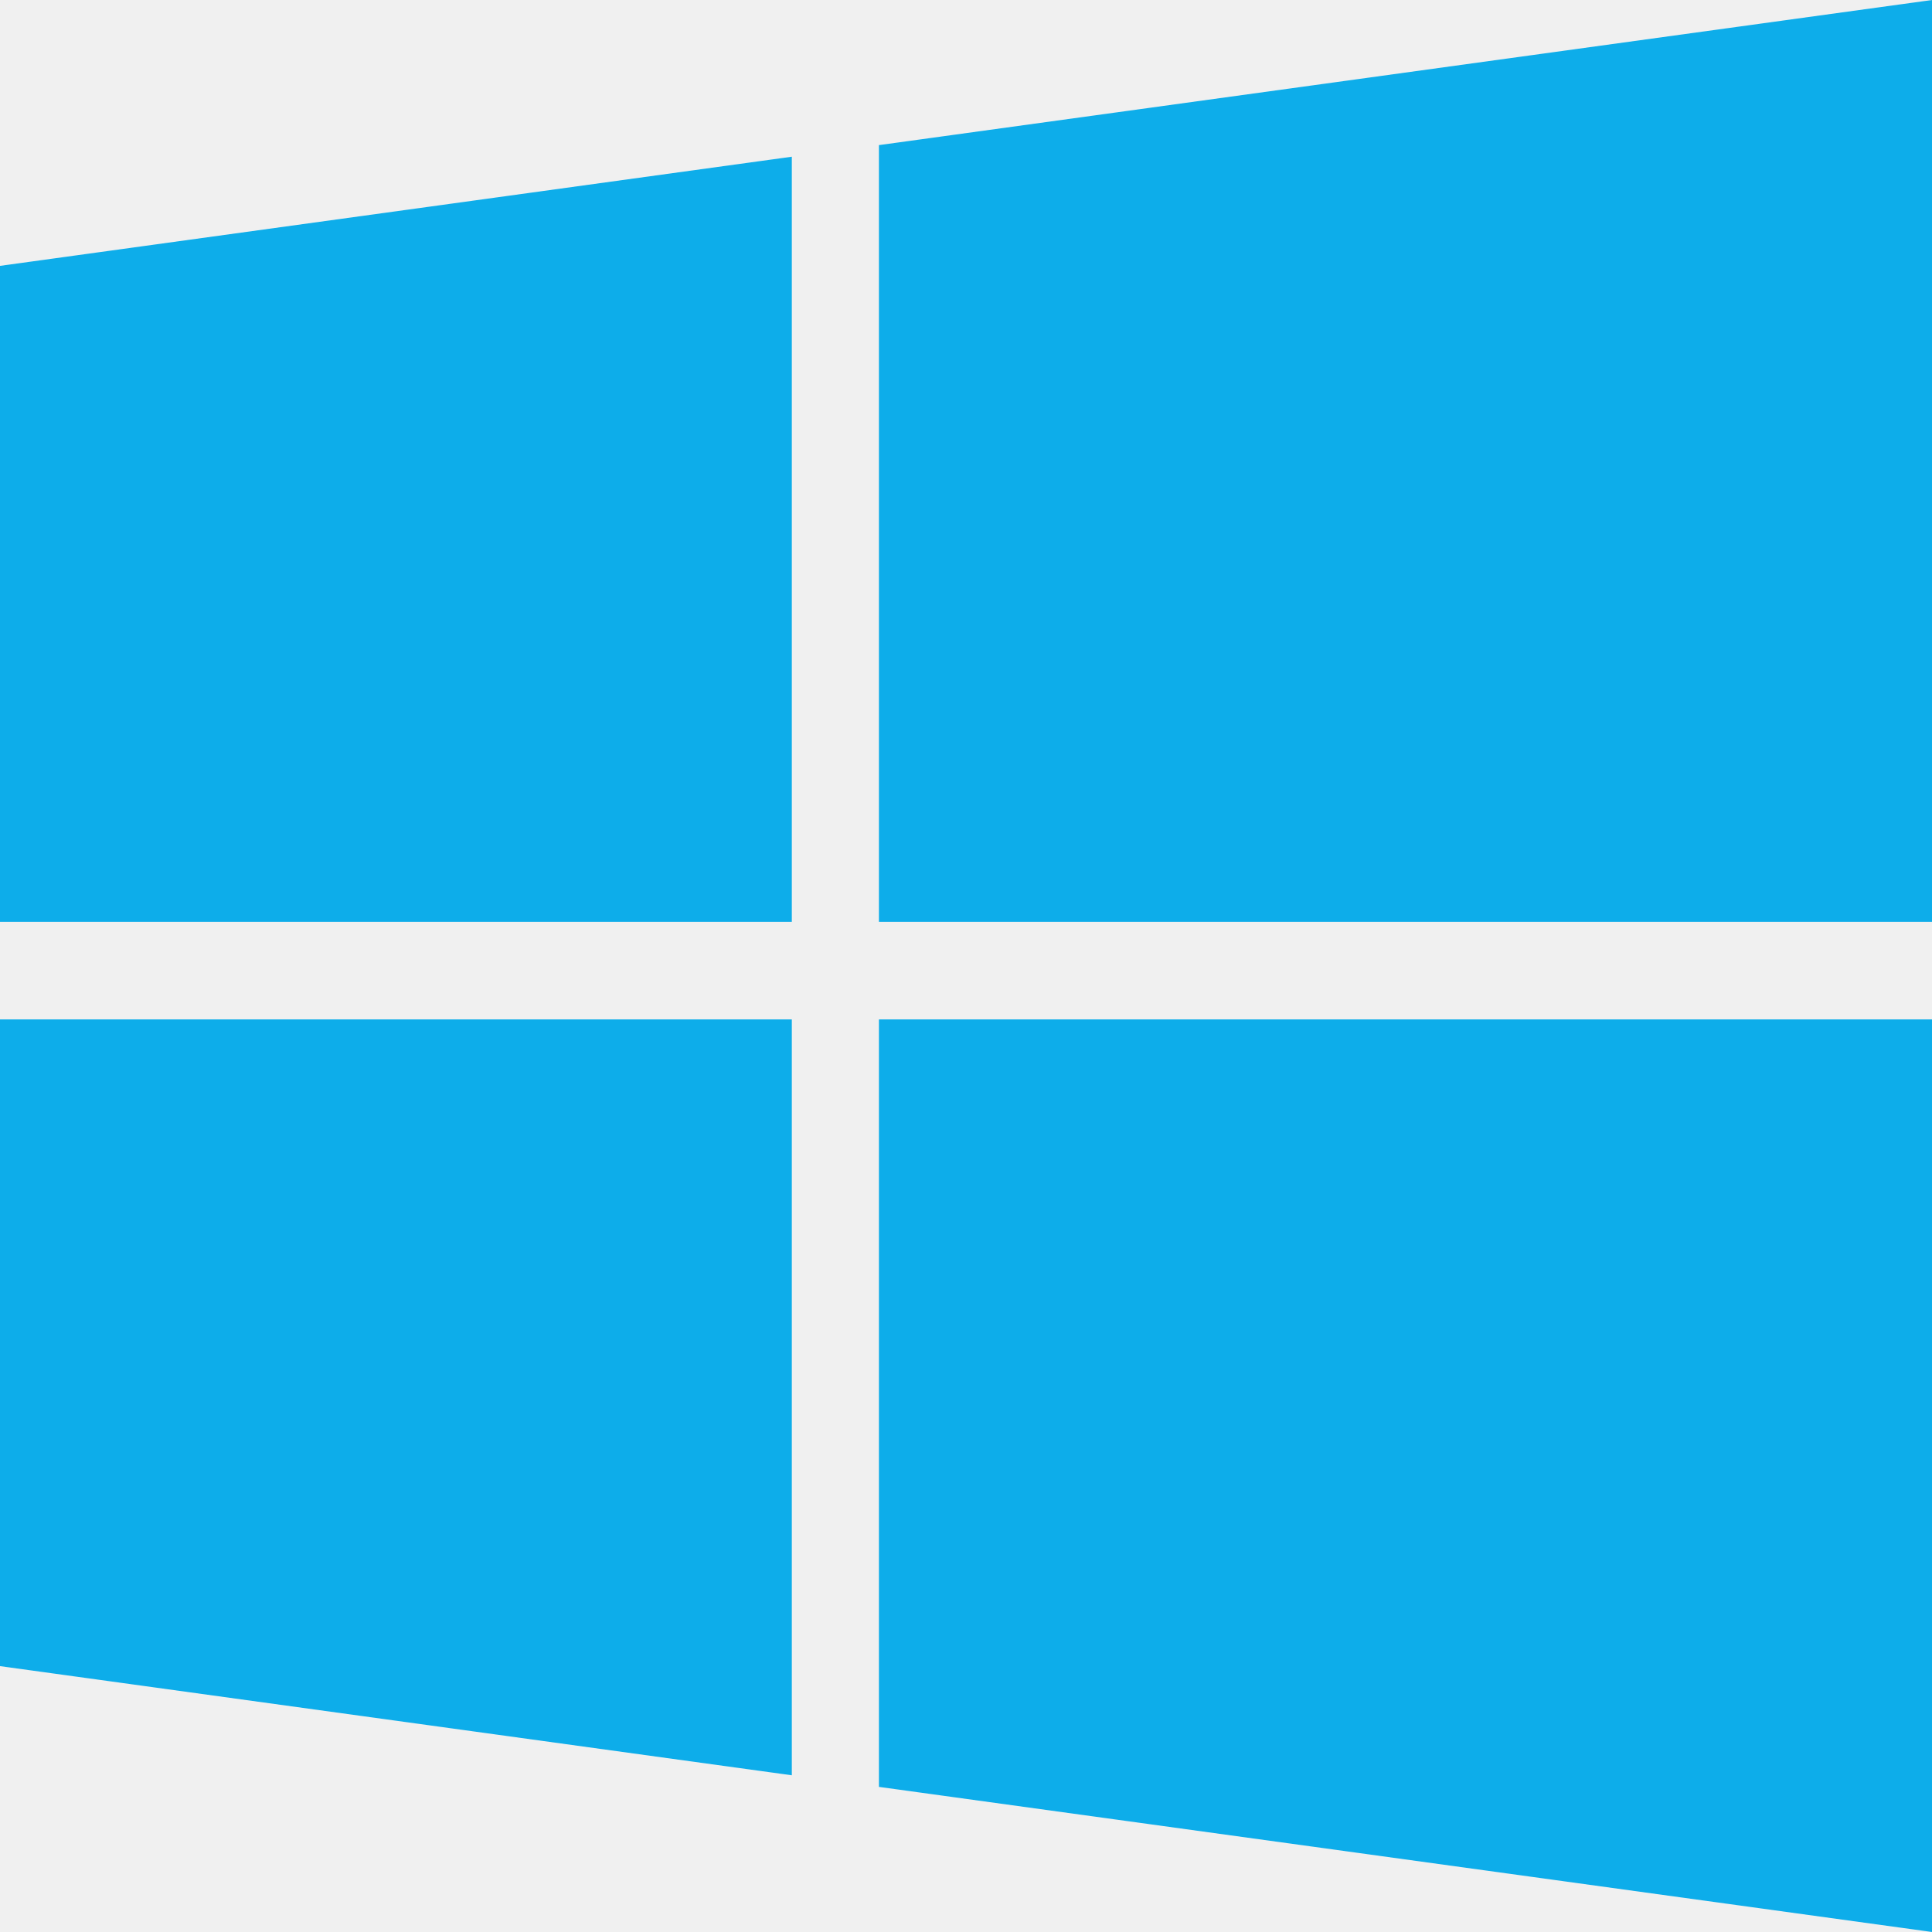
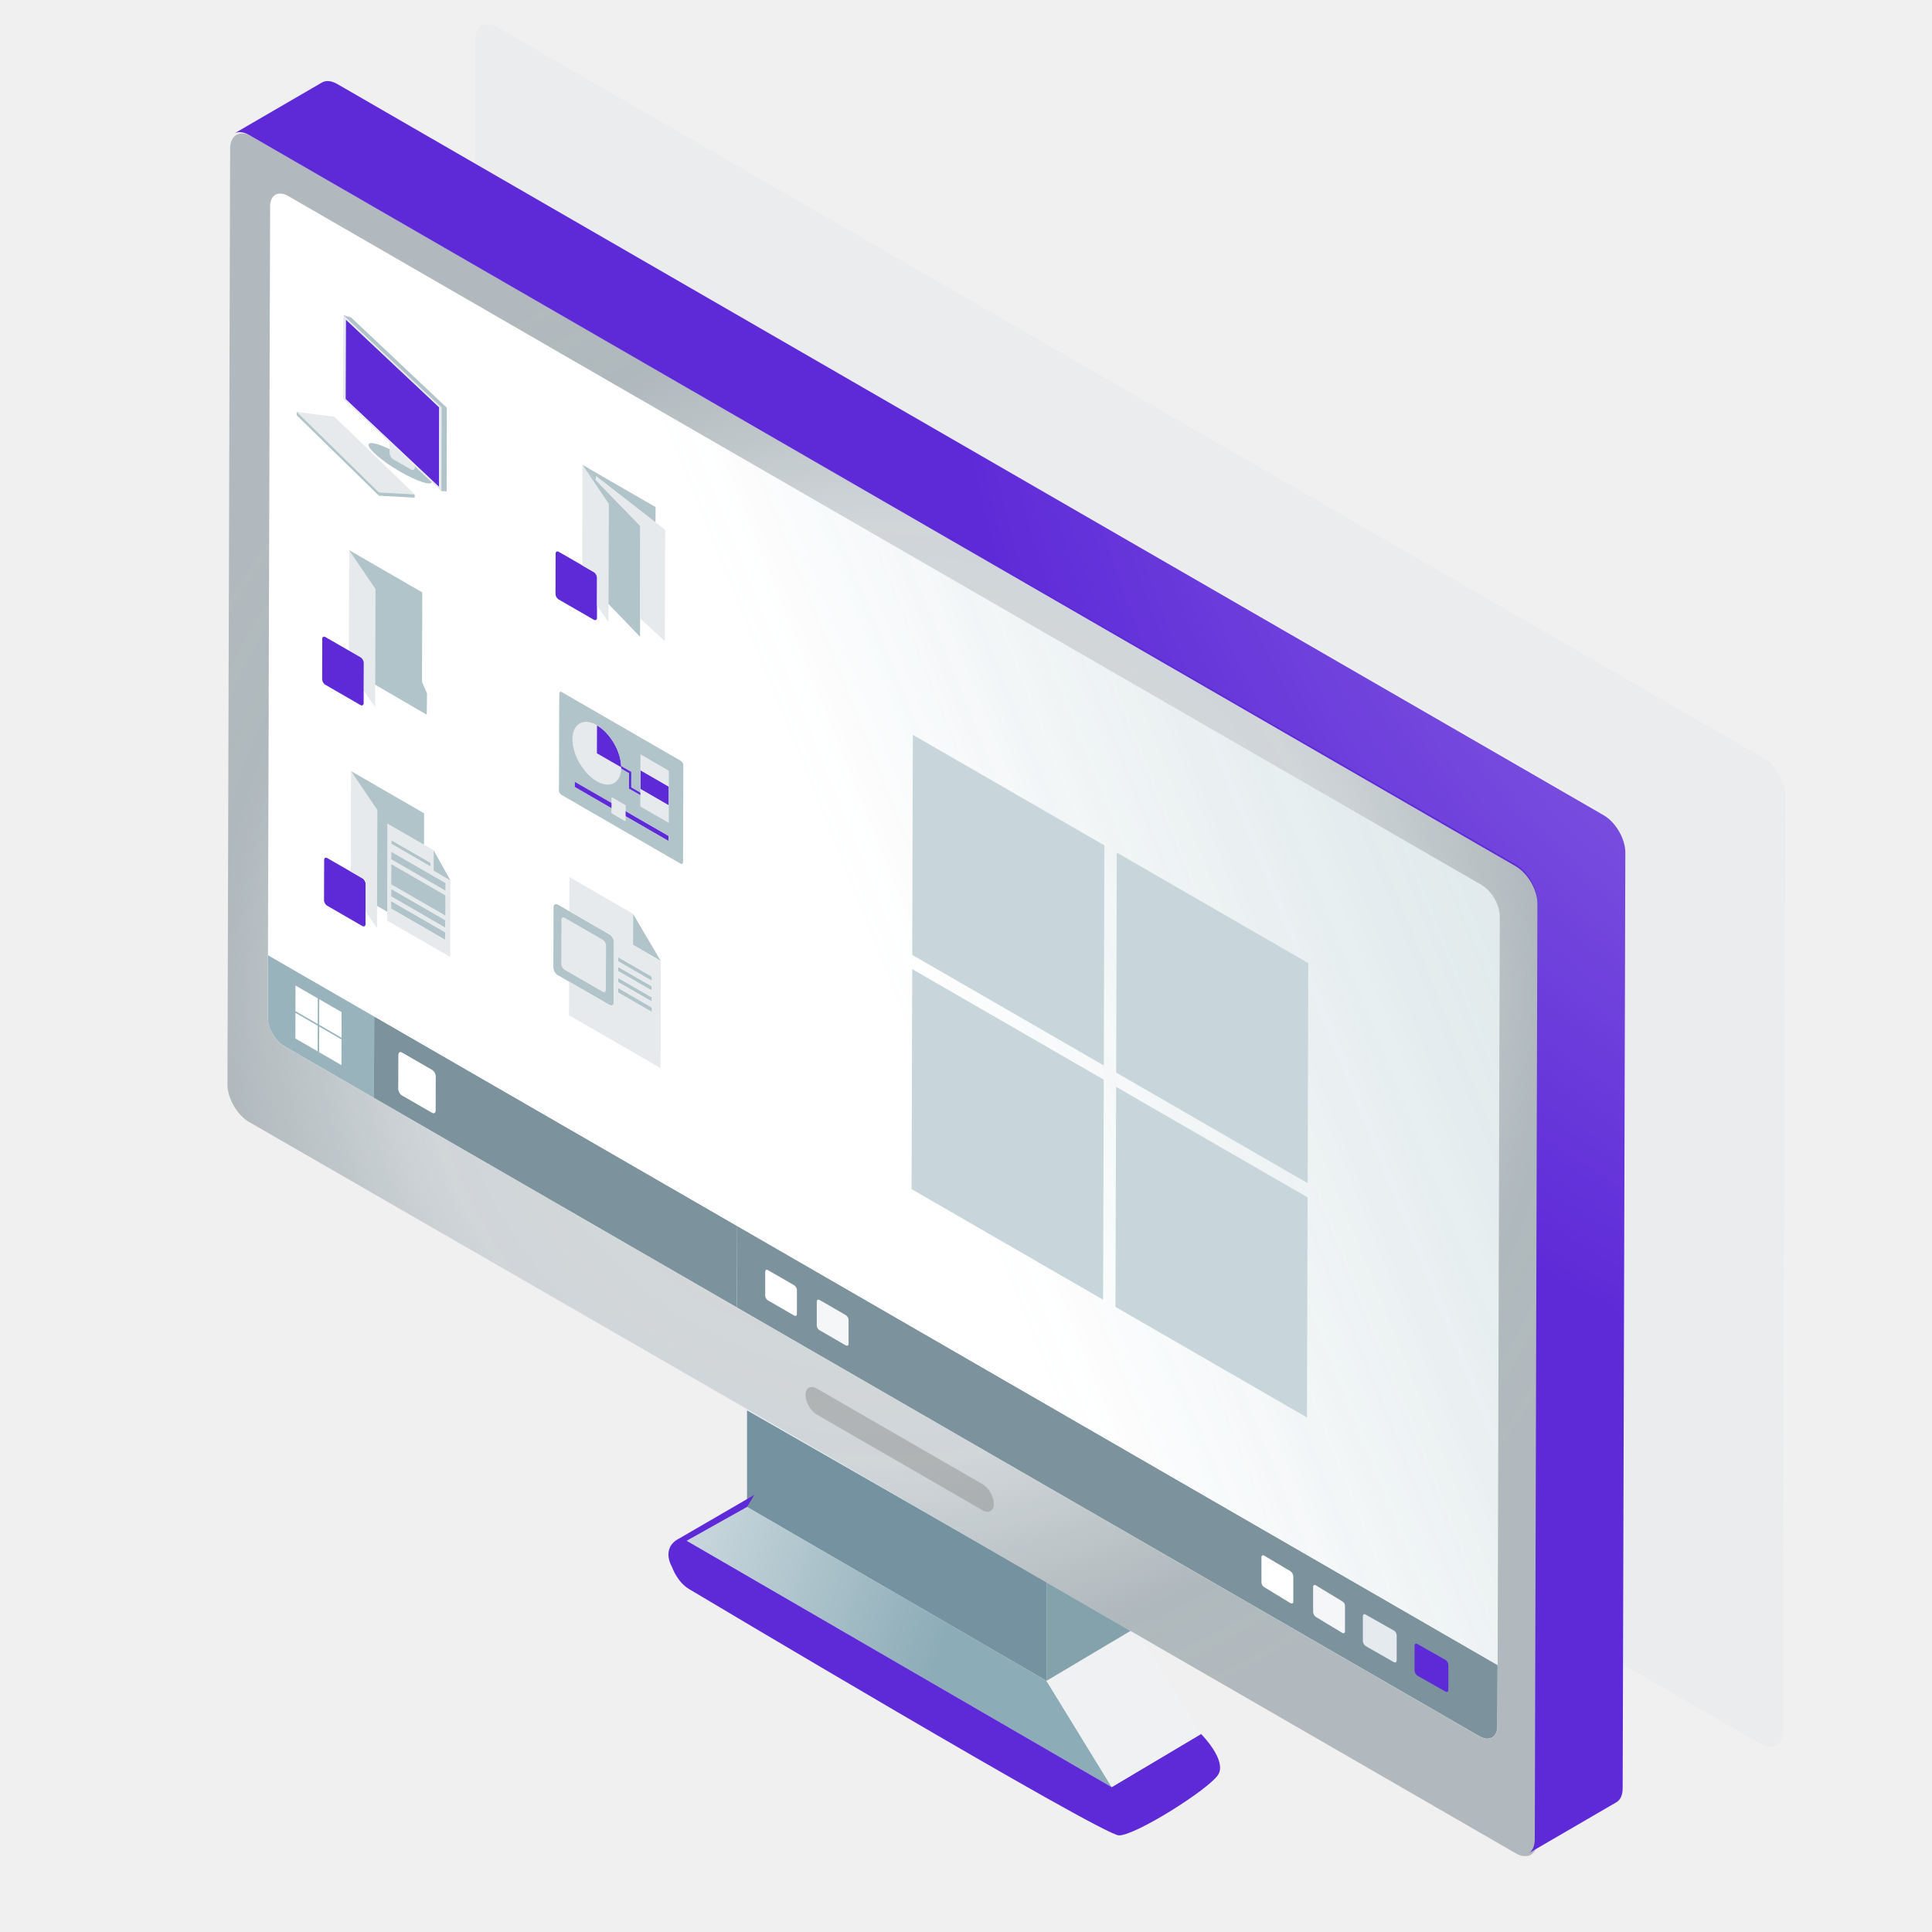
<svg xmlns="http://www.w3.org/2000/svg" width="72" height="72" viewBox="0 0 72 72" fill="none">
-   <g clip-path="url(#clip0_6706_29760)">
-     <path d="M29.509 37.991V66.16L0 62.092V37.991H29.509ZM29.509 5.84V34.355H0V9.908L29.509 5.84ZM72 37.991V72L32.755 66.592V37.991H72ZM72 0V34.355H32.755V5.408L72 0Z" fill="#0DADEA" />
+   <g opacity="0.2">
+     <path opacity="0.2" d="M66.529 29.653L66.43 64.53C66.43 65.041 66.068 65.248 65.622 64.991L48.063 54.853L37 48.45L18.421 37.74C17.976 37.483 17.618 36.862 17.618 36.351L17.717 1.474C17.717 0.963 18.079 0.758 18.523 1.013L65.725 28.262C66.169 28.519 66.529 29.14 66.527 29.651L66.529 29.653Z" fill="#4C7F8E" />
  </g>
+   <path d="M27.84 56.16V52.56L39 58.95V62.64L27.84 56.16Z" fill="#74929F" />
+   <path d="M27.84 56.159L25.59 57.419L41.43 66.599L39 62.639L27.84 56.159Z" fill="url(#paint0_linear_7996_40513)" />
+   <path d="M41.43 66.6L44.76 64.62C44.76 64.62 45.75 65.61 45.39 66.15C45.03 66.69 42.33 68.4 41.7 68.4C41.07 68.4 25.68 59.22 25.68 59.22C25.23 58.95 25.05 58.41 25.05 58.41C25.05 58.41 24.6 57.69 25.32 57.33L28.11 55.71L27.84 56.16L25.59 57.42L41.43 66.6Z" fill="#5E2AD8" />
+   <path d="M42.33 60.659L44.76 64.619L41.43 66.599L39 62.639L42.33 60.659Z" fill="#EFF1F3" />
+   <path d="M42.33 60.66V58.59H39V62.64L42.33 60.66Z" fill="#83A2AC" />
+   <path d="M60.571 31.773L60.472 66.65C60.472 66.904 60.38 67.084 60.236 67.166L56.96 69.071C57.106 68.988 57.194 68.808 57.196 68.554L57.295 33.677C57.297 33.166 56.937 32.543 56.492 32.288L9.293 5.036C9.07 4.906 8.866 4.894 8.72 4.98L11.996 3.076C12.142 2.989 12.346 3.002 12.569 3.131L59.768 30.383C60.213 30.641 60.573 31.262 60.571 31.773Z" fill="#EFF1F3" />
+   <path d="M29.597 47.897C29.654 47.93 29.701 48.011 29.701 48.077V48.965C29.698 49.031 29.651 49.058 29.593 49.024L28.616 48.459C28.558 48.426 28.511 48.346 28.511 48.279V47.392C28.515 47.327 28.562 47.3 28.619 47.332L29.597 47.897Z" fill="white" />
+   <path d="M31.523 49.01C31.58 49.042 31.627 49.123 31.627 49.19V50.077C31.624 50.144 31.577 50.171 31.521 50.136L30.542 49.571C30.484 49.539 30.437 49.458 30.437 49.391V48.504C30.441 48.439 30.488 48.412 30.544 48.444L31.523 49.01Z" fill="#F4F6F7" />
+   <path d="M13.942 37.879L13.933 40.914L10.591 38.984C10.252 38.788 9.979 38.315 9.98 37.926L9.986 35.595L13.942 37.879Z" fill="#98B3BC" />
+   <path d="M27.471 45.689L55.812 62.053L55.805 64.319C55.805 64.745 55.501 64.918 55.13 64.704L10.654 39.022C10.245 38.786 9.979 38.325 9.98 37.947C9.98 38.312 10.252 38.786 10.591 38.98L13.933 40.91L13.942 37.875L13.939 40.913L27.464 48.722L27.473 45.687L27.471 45.689ZM29.699 48.967V48.079C29.703 48.014 29.656 47.933 29.599 47.899L28.621 47.334C28.564 47.302 28.517 47.327 28.517 47.393V48.281C28.513 48.347 28.56 48.428 28.618 48.461L29.595 49.026C29.653 49.058 29.699 49.033 29.699 48.967ZM31.624 50.079V49.192C31.627 49.127 31.58 49.046 31.523 49.012L30.544 48.446C30.486 48.414 30.439 48.441 30.439 48.506V49.393C30.436 49.46 30.482 49.541 30.54 49.573L31.519 50.138C31.577 50.171 31.624 50.144 31.624 50.079Z" fill="#7C939D" />
+   <path d="M48.094 58.556C48.124 58.578 48.149 58.606 48.167 58.639C48.185 58.672 48.196 58.709 48.198 58.747V59.679C48.198 59.746 48.15 59.779 48.094 59.746L47.113 59.147C47.082 59.128 47.057 59.102 47.038 59.069C47.02 59.037 47.01 59.001 47.01 58.964V58.04C47.01 57.965 47.057 57.94 47.113 57.974L48.094 58.556Z" fill="white" />
+   <path d="M53.867 61.859C53.899 61.88 53.925 61.908 53.944 61.941C53.963 61.975 53.974 62.012 53.976 62.05V62.981C53.976 63.048 53.925 63.072 53.867 63.039L52.825 62.449C52.793 62.428 52.766 62.4 52.747 62.366C52.728 62.333 52.717 62.296 52.716 62.258V61.327C52.716 61.26 52.766 61.235 52.825 61.269L53.867 61.859Z" fill="#5E2AD8" />
+   <path d="M50.021 59.677C50.053 59.694 50.08 59.72 50.098 59.752C50.116 59.785 50.125 59.821 50.124 59.859V60.786C50.124 60.86 50.077 60.885 50.021 60.852L49.047 60.264C49.016 60.244 48.989 60.216 48.97 60.183C48.951 60.15 48.939 60.113 48.936 60.074V59.147C48.936 59.072 48.984 59.048 49.039 59.081L50.021 59.677Z" fill="#F4F6F7" />
+   <path d="M51.941 60.763C51.975 60.782 52.003 60.81 52.022 60.843C52.041 60.877 52.051 60.915 52.05 60.953V61.883C52.05 61.949 52 61.974 51.941 61.941L50.908 61.352C50.874 61.332 50.846 61.304 50.825 61.27C50.805 61.237 50.793 61.2 50.79 61.161V60.232C50.79 60.165 50.84 60.132 50.899 60.174L51.941 60.763Z" fill="#E4EAED" />
+   <path d="M13.945 37.881L27.471 45.689L27.462 48.724L13.936 40.916L13.945 37.881ZM16.23 41.389L16.233 40.106C16.233 40.021 16.174 39.917 16.1 39.875L14.984 39.231C14.91 39.188 14.851 39.222 14.851 39.306L14.847 40.59C14.847 40.675 14.907 40.777 14.98 40.82L16.096 41.465C16.17 41.506 16.23 41.472 16.23 41.389Z" fill="#7C939D" />
+   <path d="M16.1 39.875C16.174 39.916 16.234 40.021 16.234 40.105L16.23 41.389C16.23 41.473 16.169 41.508 16.097 41.464L14.981 40.82C14.907 40.777 14.848 40.674 14.848 40.59L14.851 39.306C14.851 39.222 14.912 39.187 14.984 39.231L16.1 39.875Z" fill="white" />
+   <path d="M55.892 34.148L55.812 62.05L27.471 45.688L13.946 37.88L9.986 35.594L10.065 7.69C10.067 7.263 10.371 7.091 10.744 7.305L55.22 32.984C55.591 33.198 55.895 33.722 55.892 34.148Z" fill="white" />
+   <g opacity="0.8">
+     <path opacity="0.8" d="M55.892 34.148L55.812 62.05L27.471 45.688L13.946 37.88L9.986 35.594L10.065 7.69C10.067 7.263 10.371 7.091 10.744 7.305L55.22 32.984C55.591 33.198 55.895 33.722 55.892 34.148Z" fill="url(#paint1_linear_7996_40513)" />
+   </g>
+   <path d="M10.744 7.306L14.02 5.401L58.496 31.08L55.22 32.985L10.744 7.306Z" fill="white" />
+   <path d="M37.191 55.529C37.351 55.635 37.484 55.777 37.579 55.944C37.675 56.11 37.73 56.297 37.74 56.489C37.74 56.844 37.492 56.979 37.191 56.802L29.11 52.108C28.949 52.003 28.816 51.861 28.721 51.695C28.625 51.528 28.57 51.341 28.56 51.148C28.56 50.804 28.809 50.658 29.12 50.836L37.191 55.529Z" fill="#C0C0C0" />
+   <path d="M56.584 32.333L9.385 5.082C8.94 4.825 8.578 5.032 8.576 5.543L8.477 40.42C8.477 40.931 8.836 41.554 9.28 41.811L27.858 52.523L38.921 58.926L56.48 69.063C56.924 69.321 57.286 69.114 57.288 68.603L57.387 33.726C57.387 33.215 57.029 32.592 56.584 32.336V32.333ZM36.613 56.28L30.439 52.716C30.207 52.581 30.018 52.253 30.018 51.987C30.018 51.72 30.209 51.611 30.441 51.746L36.615 55.311C36.847 55.445 37.036 55.774 37.036 56.04C37.036 56.307 36.845 56.417 36.613 56.282V56.28ZM55.812 62.054L55.805 64.32C55.805 64.747 55.501 64.92 55.128 64.704L10.573 38.976C10.243 38.786 9.979 38.327 9.979 37.857L10.065 7.691C10.065 7.264 10.371 7.091 10.742 7.305L55.218 32.984C55.589 33.198 55.893 33.722 55.891 34.149L55.812 62.051" fill="#EFF1F3" />
+   <path d="M56.584 32.333L9.385 5.082C8.94 4.825 8.578 5.032 8.576 5.543L8.477 40.42C8.477 40.931 8.836 41.554 9.28 41.811L27.858 52.523L38.921 58.926L56.48 69.063C56.924 69.321 57.286 69.114 57.288 68.603L57.387 33.726C57.387 33.215 57.029 32.592 56.584 32.336V32.333ZM55.812 62.054L55.805 64.32C55.805 64.747 55.501 64.92 55.128 64.704L10.573 38.976C10.243 38.786 9.979 38.327 9.979 37.857L10.065 7.691C10.065 7.264 10.371 7.091 10.742 7.305L55.218 32.984C55.589 33.198 55.893 33.722 55.891 34.149L55.812 62.051" fill="url(#paint2_radial_7996_40513)" />
+   <path d="M10.653 39.023C10.628 39.008 10.605 38.99 10.579 38.974L10.574 38.978L28.711 49.45L10.653 39.025V39.023ZM29.669 49.032C29.669 49.032 29.651 49.038 29.642 49.038C29.651 49.038 29.661 49.038 29.669 49.032ZM29.634 49.04C29.622 49.04 29.607 49.034 29.593 49.025C29.607 49.034 29.622 49.038 29.634 49.04ZM11.771 38.279L11.136 38.648L11.769 39.116V38.279H11.771ZM53.943 63.053C53.943 63.053 53.932 63.053 53.929 63.056C53.934 63.056 53.94 63.056 53.943 63.053ZM52.019 61.942C52.019 61.942 52.007 61.946 51.999 61.946C52.007 61.946 52.014 61.946 52.019 61.942ZM51.985 61.949C51.972 61.949 51.958 61.944 51.944 61.935C51.958 61.944 51.972 61.947 51.985 61.949ZM52.05 61.874L51.945 61.935C51.98 61.915 52.016 61.894 52.05 61.874ZM50.061 60.837C50.048 60.837 50.034 60.831 50.019 60.822C50.034 60.831 50.048 60.835 50.061 60.837ZM50.093 60.83C50.093 60.83 50.077 60.835 50.068 60.835C50.077 60.835 50.086 60.835 50.093 60.83ZM48.169 59.719C48.16 59.724 48.147 59.726 48.136 59.726C48.149 59.726 48.16 59.726 48.169 59.719ZM31.595 50.143C31.585 50.148 31.573 50.15 31.562 50.15C31.575 50.15 31.585 50.15 31.595 50.143ZM53.659 61.794L53.385 61.953C53.475 61.901 53.567 61.849 53.659 61.794ZM47.885 58.461L47.69 58.574C47.755 58.536 47.818 58.501 47.885 58.461ZM47.046 58.013C47.028 58.023 47.015 58.047 47.015 58.079C47.015 58.047 47.026 58.023 47.046 58.013Z" fill="#EFF1F3" />
+   <path d="M10.592 38.982L10.61 38.992C10.61 38.992 10.6 38.985 10.594 38.982H10.592ZM11.771 38.296L11.147 38.66L11.77 39.118V38.296H11.771Z" fill="#C8D6DC" />
+   <path d="M11.771 38.21L11.623 38.125L10.952 38.516L11.769 39.117L11.771 38.21Z" fill="#98B3BC" />
+   <path d="M9.385 5.082L12.662 3.178L59.862 30.428L56.584 32.332L9.385 5.082Z" fill="#EFF1F3" />
+   <path d="M60.571 31.773L60.472 66.65C60.472 66.904 60.38 67.084 60.236 67.166L56.96 69.071C57.106 68.988 57.194 68.808 57.196 68.554L57.295 33.677C57.297 33.166 56.937 32.543 56.492 32.288L9.293 5.036C9.07 4.906 8.866 4.894 8.72 4.98L11.996 3.076C12.142 2.989 12.346 3.002 12.569 3.131L59.768 30.383C60.213 30.641 60.573 31.262 60.571 31.773Z" fill="#5E2AD8" />
+   <path d="M60.571 31.703L60.472 66.579C60.472 66.833 60.38 67.013 60.236 67.096L56.96 69.001C57.106 68.918 57.194 68.738 57.196 68.484L57.295 33.607C57.297 33.096 56.937 32.473 56.492 32.218L9.293 4.966C9.07 4.836 8.866 4.823 8.72 4.91L11.996 3.005C12.142 2.919 12.346 2.932 12.569 3.061L59.768 30.311C60.213 30.569 60.573 31.19 60.571 31.701V31.703Z" fill="url(#paint3_radial_7996_40513)" />
+   <path d="M13.01 20.5L13.993 21.951L13.982 25.515V26.352L13.553 25.74L13.557 24.701C13.557 24.625 13.505 24.534 13.438 24.494L13.001 24.242L13.012 20.498L13.01 20.5Z" fill="#E6EAEC" />
+   <path d="M13.437 24.497C13.503 24.535 13.557 24.628 13.556 24.704L13.552 25.743V26.205C13.552 26.281 13.496 26.311 13.43 26.274L12.124 25.519C12.058 25.482 12.004 25.388 12.006 25.312L12.009 23.811C12.009 23.736 12.063 23.705 12.13 23.743L12.998 24.243L13.435 24.495L13.437 24.497Z" fill="#5E2AD8" />
+   <path d="M15.736 22.073L15.727 25.412C15.79 25.556 15.853 25.702 15.914 25.846C15.91 26.109 15.907 26.372 15.903 26.635C15.262 26.262 14.621 25.889 13.981 25.517L13.992 21.953L13.009 20.502L15.734 22.075L15.736 22.073Z" fill="#B0C4C9" />
+   <path d="M13.507 32.733C13.574 32.77 13.628 32.864 13.626 32.94L13.622 33.978V34.441C13.622 34.516 13.566 34.547 13.5 34.509L12.195 33.755C12.128 33.717 12.074 33.623 12.076 33.548L12.08 32.048C12.08 31.973 12.134 31.942 12.2 31.98L13.068 32.48L13.505 32.733H13.507Z" fill="#5E2AD8" />
+   <path d="M16.596 34.746V35.029L14.576 33.863V33.58L16.596 34.746Z" fill="#B0C4C9" />
+   <path d="M13.08 28.736L14.063 30.187L14.052 33.756V34.588L13.624 33.976L13.627 32.937C13.627 32.862 13.573 32.768 13.509 32.73L13.071 32.478L13.082 28.734L13.08 28.736Z" fill="#E6EAEC" />
+   <path d="M16.598 34.292L16.596 34.575L14.578 33.409V33.128L16.598 34.292Z" fill="#B0C4C9" />
+   <path d="M16.048 32.155V32.295L14.583 31.449V31.309L16.048 32.155Z" fill="#B0C4C9" />
+   <path d="M16.16 32.449L16.785 32.809L16.778 35.664L14.43 34.309V33.977L14.441 30.694L15.804 31.481L16.164 31.69V32.449H16.16ZM16.596 34.123V33.369L14.58 32.203V32.957L16.596 34.123ZM16.594 35.029V34.746L14.576 33.58V33.862L16.594 35.029ZM16.594 34.575V34.292L14.576 33.126V33.409L16.594 34.575ZM16.598 33.191V32.908L14.58 31.742V32.025L16.598 33.191ZM14.58 31.308V31.448L16.045 32.294V32.154L14.58 31.308Z" fill="#E6EAEC" />
+   <path d="M16.599 33.37L16.598 34.122L14.578 32.957L14.582 32.203L16.599 33.37Z" fill="#B0C4C9" />
+   <path d="M16.602 32.909L16.6 33.191L14.582 32.025V31.744L16.602 32.909Z" fill="#B0C4C9" />
+   <path d="M16.162 31.69L16.785 32.81L16.16 32.45L16.162 31.69Z" fill="#B0C4C9" />
+   <path d="M15.805 30.309L15.802 31.481L14.439 30.695L14.43 33.98L14.052 33.757L14.061 30.187L13.08 28.736L15.805 30.309Z" fill="#B0C4C9" />
+   <path d="M12.886 11.904L16.369 15.18L16.36 18.145L12.879 14.873L12.886 11.904Z" fill="#5E2AD8" />
+   <path d="M12.463 15.531L15.453 18.424L15.318 18.417L14.121 18.35L11.201 15.49L11.057 15.35L12.463 15.531Z" fill="#E6EAEC" />
+   <path d="M11.057 15.35L11.201 15.49L14.121 18.35L15.318 18.417L15.453 18.424V18.546L14.121 18.473L11.055 15.472L11.057 15.35Z" fill="#B0C4C9" />
+   <path d="M14.522 16.492L15.456 17.371V17.416C15.456 17.504 15.393 17.54 15.316 17.495L14.659 17.115C14.582 17.07 14.52 16.962 14.52 16.876V16.492H14.522Z" fill="#E6EAEC" />
+   <path d="M14.521 16.739V16.876C14.521 16.964 14.582 17.072 14.659 17.115L15.316 17.495C15.394 17.54 15.455 17.504 15.457 17.416V17.371L16.094 17.97C16.044 18.102 15.534 17.936 14.915 17.578C14.262 17.202 13.732 16.753 13.734 16.581C13.734 16.444 14.064 16.518 14.523 16.739H14.521Z" fill="#B0C4C9" />
+   <path d="M12.798 11.746L16.457 15.188L16.448 18.303L16.092 17.969L15.455 17.369L14.52 16.491L12.789 14.864L12.798 11.746ZM16.36 18.145L16.369 15.179L12.886 11.905L12.877 14.871L16.36 18.145Z" fill="#E6EAEC" />
+   <path d="M13.086 11.831L16.653 15.197L16.644 18.311L16.448 18.303L16.457 15.188L12.798 11.746L13.086 11.831Z" fill="#B0C4C9" />
+   <path d="M22.133 21.322C22.2 21.36 22.252 21.452 22.252 21.527L22.248 22.564V23.027C22.248 23.102 22.192 23.133 22.128 23.095L20.821 22.341C20.754 22.303 20.702 22.211 20.702 22.136L20.706 20.634C20.706 20.559 20.76 20.528 20.826 20.566L21.694 21.066L22.131 21.318L22.133 21.322Z" fill="#5E2AD8" />
+   <path d="M21.706 17.324L21.868 17.564L22.687 18.775L22.676 22.508V23.176L22.248 22.564L22.251 21.527C22.251 21.452 22.199 21.36 22.133 21.322L21.695 21.07L21.706 17.326V17.324Z" fill="#E6EAEC" />
+   <path d="M24.431 18.897L24.429 19.47L22.205 17.74L22.203 17.891L21.868 17.547V17.564L21.706 17.324L24.431 18.897Z" fill="#B0C4C9" />
+   <path d="M21.868 17.548L22.203 17.892L23.864 19.602L23.855 23.045L23.853 23.729L22.676 22.509L22.687 18.776L21.868 17.564V17.548Z" fill="#B0C4C9" />
+   <path d="M22.205 17.74L24.43 19.47L24.788 19.747L24.777 23.893L23.855 23.045L23.864 19.601L22.203 17.891L22.205 17.74Z" fill="#E6EAEC" />
+   <path d="M22.245 27.03L22.242 28.072L23.149 28.596C23.149 29.174 22.741 29.406 22.238 29.116C21.736 28.826 21.333 28.126 21.333 27.549C21.333 26.973 21.741 26.74 22.244 27.03H22.245Z" fill="#E6EAEC" />
+   <path d="M23.308 30.223L24.919 31.153L24.917 31.346L23.308 30.417V30.223Z" fill="#5E2AD8" />
+   <path d="M22.246 27.03C22.748 27.32 23.151 28.02 23.151 28.596L22.244 28.073L22.248 27.03H22.246Z" fill="#5E2AD8" />
+   <path d="M24.923 29.314L24.921 30.013L23.866 29.404L23.868 28.704L24.923 29.314Z" fill="#5E2AD8" />
+   <path d="M24.924 28.726L24.923 29.314L23.868 28.704L23.866 29.404L24.921 30.013L24.919 30.662L23.864 30.054L23.866 29.633V29.539L23.87 28.117L24.924 28.726Z" fill="#E6EAEC" />
+   <path d="M25.374 28.357C25.425 28.385 25.468 28.457 25.466 28.517L25.455 32.133C25.455 32.192 25.414 32.216 25.362 32.185L20.923 29.622C20.873 29.593 20.829 29.521 20.831 29.462L20.842 25.846C20.842 25.786 20.883 25.763 20.936 25.792L25.374 28.355V28.357ZM24.923 29.312V28.724L23.87 28.115L23.866 29.537L23.524 29.339V28.763L23.151 28.547V28.594C23.151 28.018 22.748 27.318 22.246 27.028C21.744 26.738 21.337 26.971 21.335 27.547C21.335 28.124 21.738 28.825 22.241 29.114C22.743 29.404 23.15 29.172 23.151 28.594V28.643L23.443 28.812V29.388L23.866 29.633V30.054L24.921 30.662V30.013L24.924 29.312H24.923ZM24.919 31.345V31.152L23.31 30.223V30.013L22.799 29.717V29.928L21.423 29.134V29.327L22.797 30.121V30.304L23.308 30.599V30.416L24.919 31.345Z" fill="#B0C4C9" />
+   <path d="M23.526 28.765L23.524 29.341L23.866 29.539V29.632L23.441 29.388L23.443 28.813L23.151 28.644V28.549L23.526 28.765Z" fill="#5E2AD8" />
+   <path d="M21.422 29.328V29.136L22.797 29.928V30.122L21.422 29.328Z" fill="#5E2AD8" />
+   <path d="M23.308 30.012V30.223V30.417L23.306 30.601L22.795 30.305L22.797 30.122V29.927V29.717L23.308 30.012Z" fill="#E6EAEC" />
+   <path d="M24.294 36.397V36.554L23.04 35.828V35.672L24.294 36.397Z" fill="#B0C4C9" />
+   <path d="M22.464 35.024C22.532 35.063 22.586 35.157 22.586 35.234L22.581 36.885C22.581 36.962 22.525 36.995 22.458 36.955L21.045 36.14C20.977 36.1 20.923 36.007 20.923 35.929L20.928 34.279C20.928 34.201 20.984 34.169 21.051 34.208L22.464 35.024Z" fill="#E6EAEC" />
+   <path d="M22.715 34.824C22.807 34.876 22.881 35.006 22.881 35.112L22.874 37.353C22.874 37.459 22.798 37.502 22.706 37.448L21.203 36.581L20.788 36.341C20.696 36.289 20.622 36.159 20.622 36.053L20.629 33.812C20.629 33.706 20.705 33.665 20.797 33.717L21.212 33.956L22.715 34.824ZM22.578 36.885L22.584 35.234C22.584 35.157 22.53 35.061 22.462 35.024L21.049 34.208C20.98 34.169 20.926 34.201 20.926 34.278L20.921 35.929C20.921 36.006 20.975 36.102 21.043 36.14L22.456 36.955C22.524 36.995 22.578 36.962 22.578 36.885Z" fill="#B0C4C9" />
+   <path d="M24.293 37.169V37.325L23.038 36.602V36.445L24.293 37.169Z" fill="#B0C4C9" />
+   <path d="M24.294 36.759L24.293 36.915L23.038 36.192L23.04 36.035L24.294 36.759Z" fill="#B0C4C9" />
+   <path d="M23.592 34.059L24.624 35.81L23.589 35.212L23.592 34.059Z" fill="#B0C4C9" />
+   <path d="M23.589 35.213L24.626 35.81L24.615 39.805L21.204 37.835L21.207 36.579L22.71 37.447C22.802 37.499 22.878 37.457 22.878 37.351L22.885 35.11C22.885 35.004 22.811 34.876 22.719 34.822L21.216 33.955L21.22 32.685L23.594 34.057L23.591 35.211L23.589 35.213ZM24.291 37.708V37.551L23.036 36.827V36.984L24.291 37.708ZM24.293 36.916V36.759L23.038 36.035V36.192L24.293 36.916ZM24.293 37.326V37.169L23.038 36.446V36.602L24.293 37.326ZM24.294 36.552V36.395L23.04 35.672V35.828L24.294 36.552Z" fill="#E6EAEC" />
+   <path d="M24.291 37.551V37.707L23.036 36.984V36.825L24.291 37.551Z" fill="#B0C4C9" />
+   <path d="M41.158 31.505L41.135 39.706L33.996 35.586L34.019 27.385L41.158 31.505Z" fill="#C8D6DC" />
+   <path d="M48.756 35.894L48.733 44.093L41.596 39.972L41.619 31.773L48.756 35.894Z" fill="#C8D6DC" />
+   <path d="M41.134 40.236L41.11 48.437L33.972 44.315L33.995 36.116L41.134 40.236Z" fill="#C8D6DC" />
+   <path d="M48.731 44.623L48.707 52.824L41.57 48.704L41.594 40.503L48.731 44.623Z" fill="#C8D6DC" />
+   <path d="M11.844 37.207L11.842 38.163L11.01 37.682L11.012 36.728L11.844 37.207Z" fill="white" />
+   <path d="M12.73 37.718L12.728 38.674L11.896 38.193L11.898 37.239L12.73 37.718Z" fill="white" />
+   <path d="M11.842 38.226L11.838 39.18L11.007 38.701L11.01 37.745L11.842 38.226Z" fill="white" />
+   <path d="M12.727 38.737L12.724 39.693L11.892 39.213L11.896 38.257L12.727 38.737Z" fill="white" />
  <defs>
-     <clipPath id="clip0_6706_29760">
-       <rect width="72" height="72" fill="white" />
-     </clipPath>
+     <linearGradient id="paint0_linear_7996_40513" x1="36.48" y1="61.019" x2="25.68" y2="57.419" gradientUnits="userSpaceOnUse">
+       <stop offset="0.107" stop-color="#8CACB7" />
+       <stop offset="1" stop-color="#C9D7DD" />
+     </linearGradient>
+     <linearGradient id="paint1_linear_7996_40513" x1="146.23" y1="-10.961" x2="-5.625" y2="50.235" gradientUnits="userSpaceOnUse">
+       <stop offset="0.35" stop-color="#4C7F8E" stop-opacity="0.5" />
+       <stop offset="0.44" stop-color="#4C7F8E" stop-opacity="0.47" />
+       <stop offset="0.54" stop-color="#4C7F8E" stop-opacity="0.37" />
+       <stop offset="0.65" stop-color="#4C7F8E" stop-opacity="0.21" />
+       <stop offset="0.75" stop-color="#4C7F8E" stop-opacity="0" />
+       <stop offset="1" stop-color="#4C7F8E" stop-opacity="0" />
+     </linearGradient>
+     <radialGradient id="paint2_radial_7996_40513" cx="0" cy="0" r="1" gradientUnits="userSpaceOnUse" gradientTransform="translate(32.9322 37.0702) scale(28.5336 28.5336)">
+       <stop offset="0.41" stop-color="#88959B" stop-opacity="0.28" />
+       <stop offset="0.615" stop-color="#88959B" stop-opacity="0.3" />
+       <stop offset="0.87" stop-color="#88959B" stop-opacity="0.62" />
+       <stop offset="1" stop-color="#88959B" stop-opacity="0.6" />
+     </radialGradient>
+     <radialGradient id="paint3_radial_7996_40513" cx="0" cy="0" r="1" gradientUnits="userSpaceOnUse" gradientTransform="translate(81.9372 7.51073) scale(86.6808 86.6808)">
+       <stop stop-color="white" stop-opacity="0.6" />
+       <stop offset="0.13" stop-color="white" stop-opacity="0.42" />
+       <stop offset="0.21" stop-color="white" stop-opacity="0.3" />
+       <stop offset="0.54" stop-color="white" stop-opacity="0" />
+     </radialGradient>
  </defs>
</svg>
